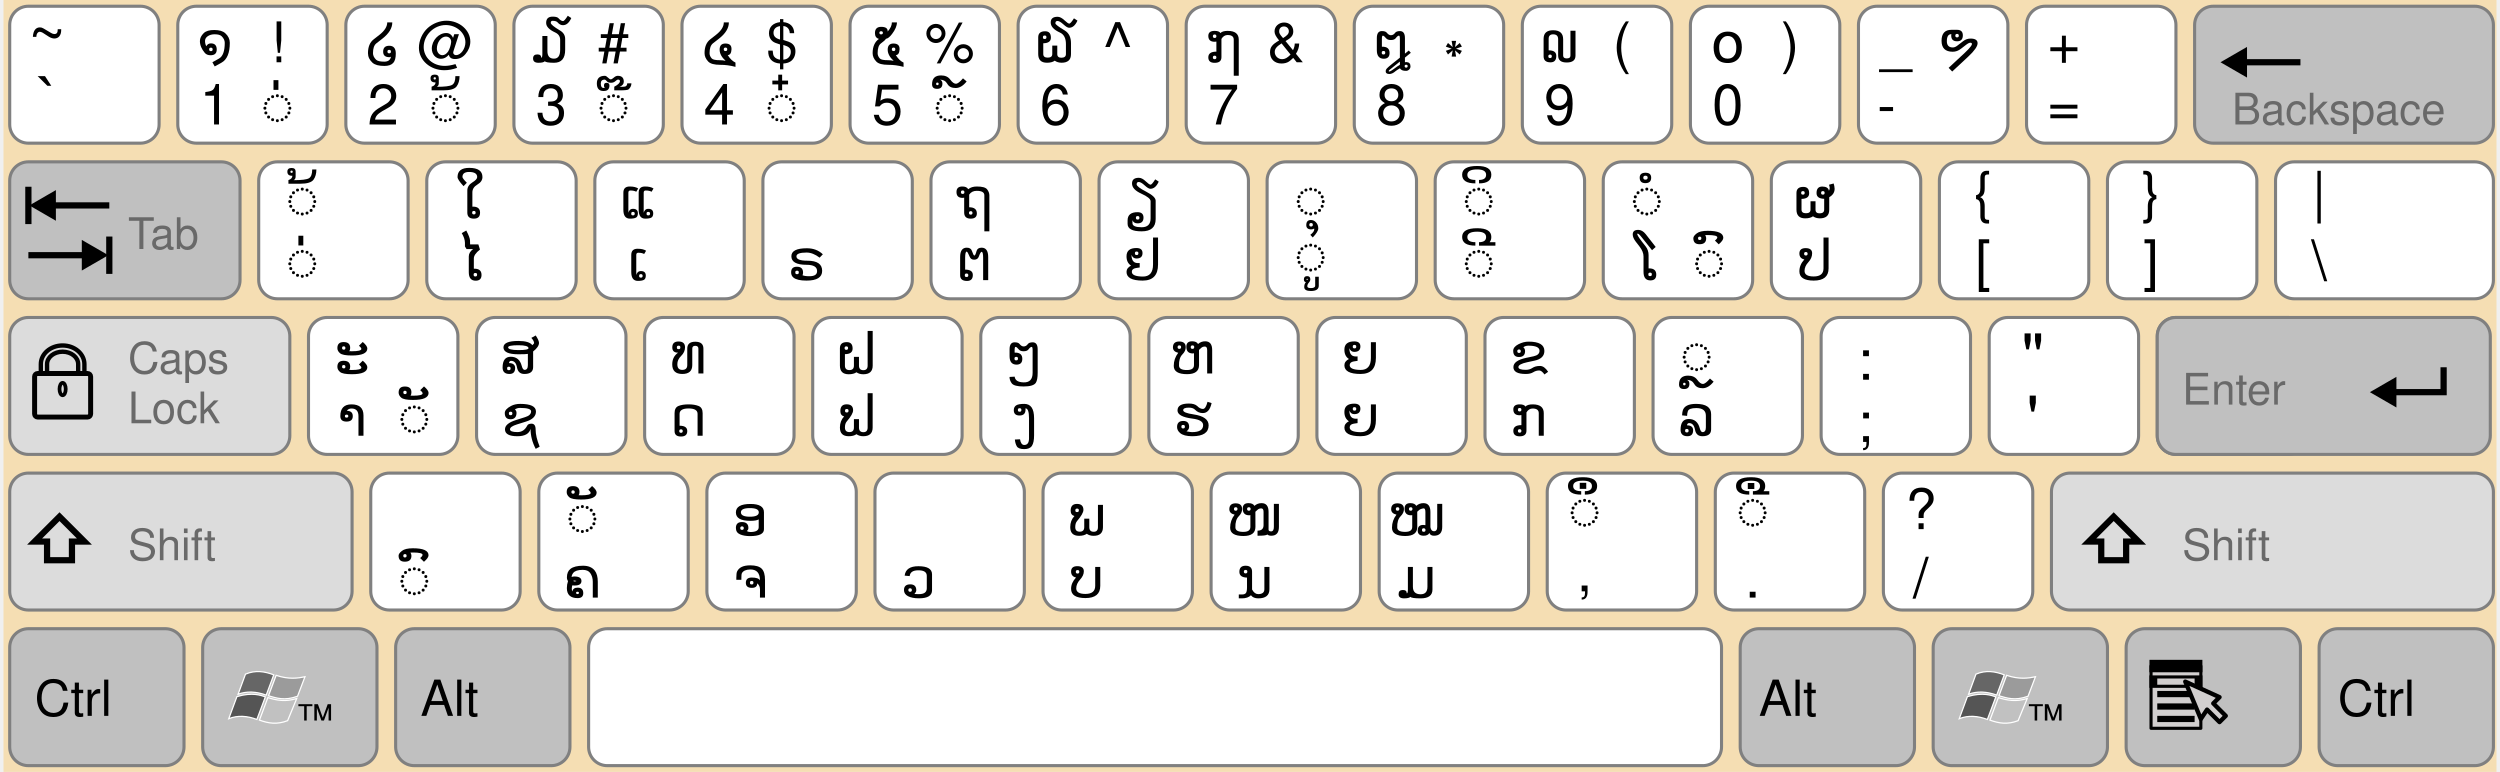
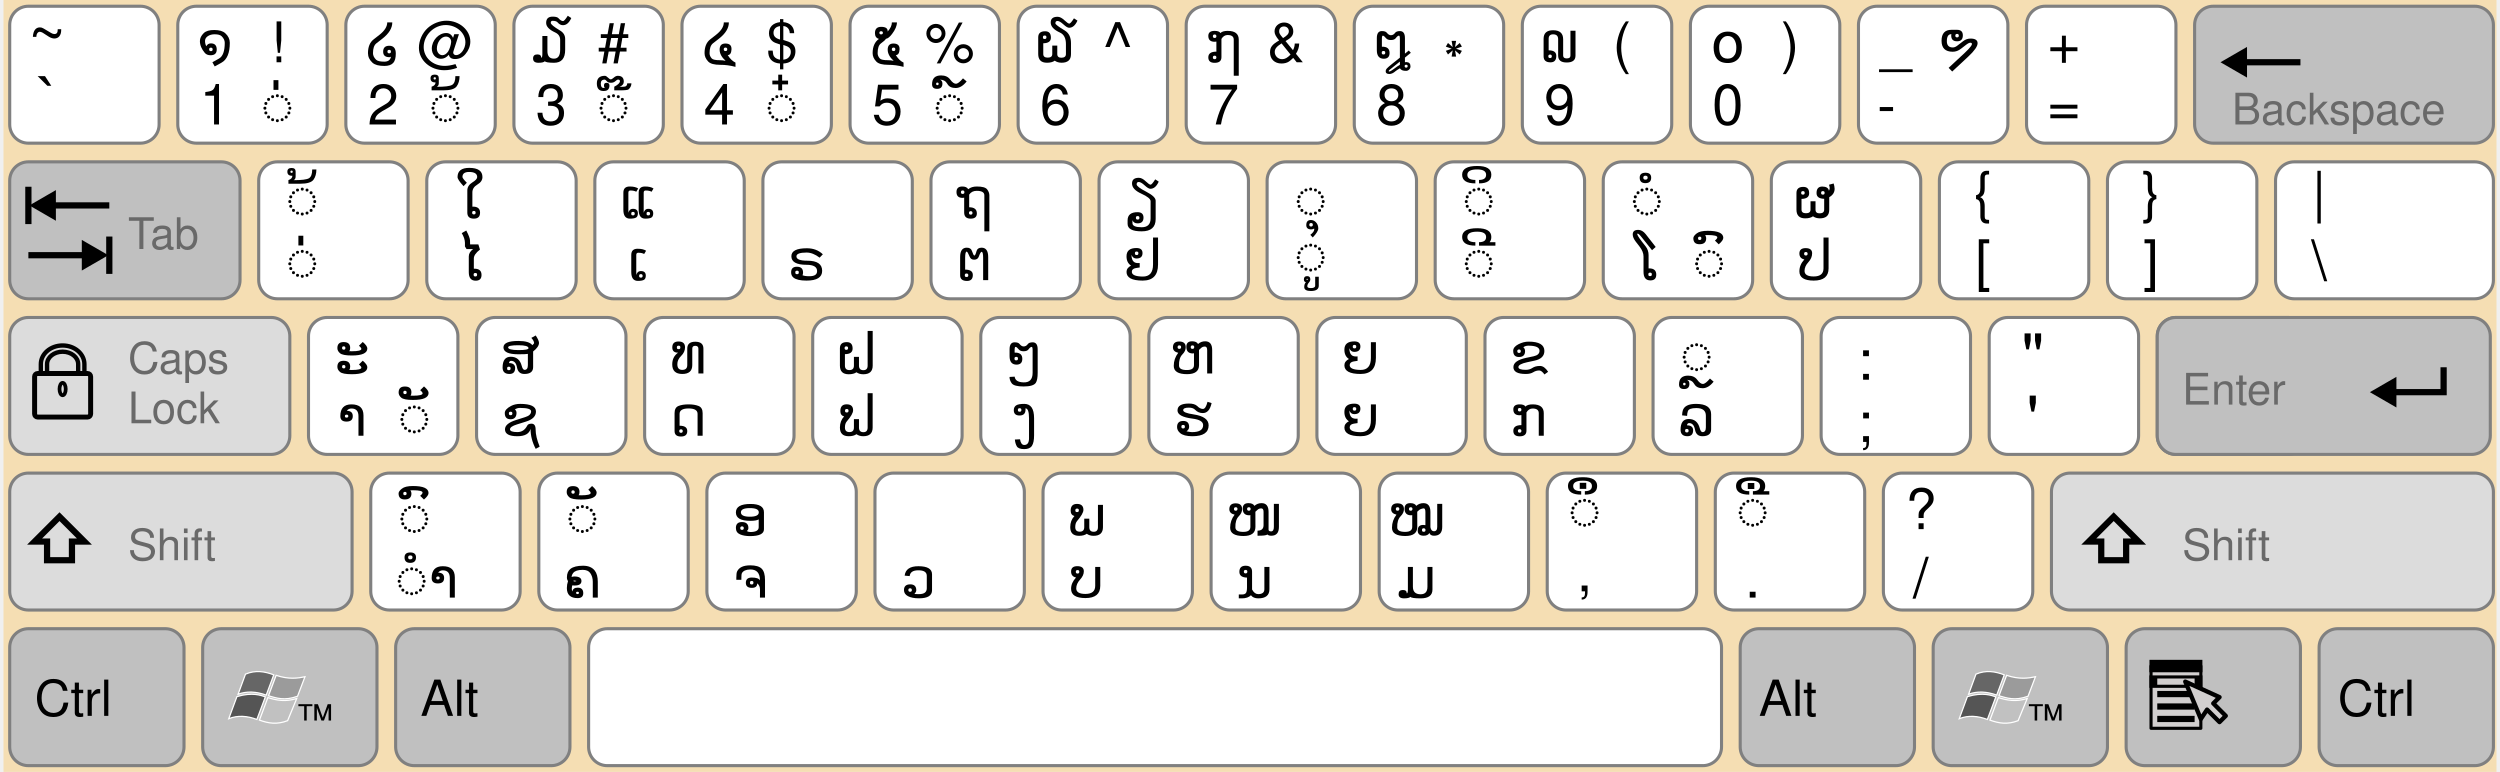
<svg xmlns="http://www.w3.org/2000/svg" xmlns:xlink="http://www.w3.org/1999/xlink" id="svg2" version="1.0" xml:space="preserve" width="800" height="247" viewBox="0 0 801 248" style="display:inline">
  <defs id="defs4">
    <marker id="TriangleOutM" style="overflow:visible" orient="auto" refY="0" refX="0">
      <path id="path4356" style="fill-rule:evenodd;stroke:black;stroke-width:1pt;marker-start:none" d="M 5.77,0 -2.88,5 -2.88,-5 5.77,0 z" transform="scale(0.4,0.4)" />
    </marker>
    <style id="style6" type="text/css">


    
    

      text            { writing-mode:lr-tb;font-weight:normal;font-family:Nimbus Sans L, Arial, sans-serif ;}

      #T_others       { font-size:16px; text-align:start ;text-anchor:start ;}
      #T_alterninsc   { font-size:14px; fill:dimgray    ;fill-opacity:1 ;stroke:none; text-align:start ;text-anchor:start ;}
      #T_stdletters   { font-size:18px; fill:black      ;fill-opacity:1 ;stroke:none; text-align:center;text-anchor:middle;}
      #T_stdspecial   { font-size:18px; fill:black      ;fill-opacity:1 ;stroke:none; text-align:center;text-anchor:middle;}
      #T_intodisuse   { font-size:18px; fill:dimgray    ;fill-opacity:1 ;stroke:none; text-align:center;text-anchor:middle;}
      #T_AltGr        { font-size:18px; fill:blue       ;fill-opacity:1 ;stroke:none; text-align:center;text-anchor:middle;}
      #T_AltGrSh      { font-size:18px; fill:dodgerblue ;fill-opacity:1 ;stroke:none; text-align:center;text-anchor:middle;}
      .T_UpAltGr      { font-size:18px; fill:skyblue    ;}
      .T_DeadKey      { font-size:21px; fill:red        ;font-family:sans ;}

      #T_Lx_AltGr     { font-size:18px; fill:purple     ;fill-opacity:1 ;stroke:none; text-align:center;text-anchor:middle;}
      #T_Lx_AltGrSh   { font-size:18px; fill:blueviolet ;fill-opacity:1 ;stroke:none; text-align:center;text-anchor:middle;}
      .T_Lx_UpAltGr   { font-size:18px; fill:violet     ;font-family:Sans;}
      .T_Lx_DeadKey   { font-size:21px; fill:darkorange ;fill-opacity:1 ;stroke:darkorange;stroke-width:0.6;}

      .T_size_s       { font-size:12px; fill:black      ;fill-opacity:1 ;stroke:none; text-align:start ;text-anchor:start ;}
      .T_size_L       { font-size:21px; }

      #GlyphKey       { fill:white      ;stroke:grey   ;stroke-width:1;}
      #ModifKey       { fill:gainsboro  ;stroke:grey   ;stroke-width:1;}
      #OtherKey       { fill:silver     ;stroke:grey   ;stroke-width:1;}
      .K_AltGr        { fill:lightblue  ;stroke:grey   ;stroke-width:1;}

     
       
    </style>
  </defs>
  <g id="layer1" style="display:inline">
    <rect id="Bckgrd" x="0" y="0" width="801" height="248" style="fill:wheat;stroke:none" />
  </g>
  <g id="layer2" style="display:inline">
    <g id="GlyphKey">
      <rect id="K_kb2a" x="2" y="2" width="48" height="44" rx="6" ry="6" />
      <use id="K_kb2b" xlink:href="#K_kb2a" transform="translate(54,0)" />
      <use id="K_kb2c" xlink:href="#K_kb2a" transform="translate(108,0)" />
      <use id="K_kb2d" xlink:href="#K_kb2a" transform="translate(162,0)" />
      <use id="K_kb2e" xlink:href="#K_kb2a" transform="translate(216,0)" />
      <use id="K_kb2f" xlink:href="#K_kb2a" transform="translate(270,0)" />
      <use id="K_kb2g" xlink:href="#K_kb2a" transform="translate(324,0)" />
      <use id="K_kb2h" xlink:href="#K_kb2a" transform="translate(378,0)" />
      <use id="K_kb2i" xlink:href="#K_kb2a" transform="translate(432,0)" />
      <use id="K_kb2j" xlink:href="#K_kb2a" transform="translate(486,0)" />
      <use id="K_kb2k" xlink:href="#K_kb2a" transform="translate(540,0)" />
      <use id="K_kb2l" xlink:href="#K_kb2a" transform="translate(594,0)" />
      <use id="K_kb2m" xlink:href="#K_kb2a" transform="translate(648,0)" />
      <use id="K_kb3b" xlink:href="#K_kb2a" transform="translate(80,50)" />
      <use id="K_kb3c" xlink:href="#K_kb2a" transform="translate(134,50)" />
      <use id="K_kb3d" xlink:href="#K_kb2a" transform="translate(188,50)" />
      <use id="K_kb3e" xlink:href="#K_kb2a" transform="translate(242,50)" />
      <use id="K_kb3f" xlink:href="#K_kb2a" transform="translate(296,50)" />
      <use id="K_kb3g" xlink:href="#K_kb2a" transform="translate(350,50)" />
      <use id="K_kb3h" xlink:href="#K_kb2a" transform="translate(404,50)" />
      <use id="K_kb3i" xlink:href="#K_kb2a" transform="translate(458,50)" />
      <use id="K_kb3j" xlink:href="#K_kb2a" transform="translate(512,50)" />
      <use id="K_kb3k" xlink:href="#K_kb2a" transform="translate(566,50)" />
      <use id="K_kb3l" xlink:href="#K_kb2a" transform="translate(620,50)" />
      <use id="K_kb3m" xlink:href="#K_kb2a" transform="translate(674,50)" />
      <rect id="K_kb3n" x="730" y="52" width="70" height="44" rx="6" ry="6" />
      <use id="K_kb4b" xlink:href="#K_kb2a" transform="translate(96,100)" />
      <use id="K_kb4c" xlink:href="#K_kb2a" transform="translate(150,100)" />
      <use id="K_kb4d" xlink:href="#K_kb2a" transform="translate(204,100)" />
      <use id="K_kb4e" xlink:href="#K_kb2a" transform="translate(258,100)" />
      <use id="K_kb4f" xlink:href="#K_kb2a" transform="translate(312,100)" />
      <use id="K_kb4g" xlink:href="#K_kb2a" transform="translate(366,100)" />
      <use id="K_kb4h" xlink:href="#K_kb2a" transform="translate(420,100)" />
      <use id="K_kb4i" xlink:href="#K_kb2a" transform="translate(474,100)" />
      <use id="K_kb4j" xlink:href="#K_kb2a" transform="translate(528,100)" />
      <use id="K_kb4k" xlink:href="#K_kb2a" transform="translate(582,100)" />
      <use id="K_kb4l" xlink:href="#K_kb2a" transform="translate(636,100)" />
      <use id="K_kb4m" xlink:href="#K_kb2a" transform="translate(690,100)" />
      <use id="K_kb5c" xlink:href="#K_kb2a" transform="translate(116,150)" />
      <use id="K_kb5d" xlink:href="#K_kb2a" transform="translate(170,150)" />
      <use id="K_kb5e" xlink:href="#K_kb2a" transform="translate(224,150)" />
      <use id="K_kb5f" xlink:href="#K_kb2a" transform="translate(278,150)" />
      <use id="K_kb5g" xlink:href="#K_kb2a" transform="translate(332,150)" />
      <use id="K_kb5h" xlink:href="#K_kb2a" transform="translate(386,150)" />
      <use id="K_kb5i" xlink:href="#K_kb2a" transform="translate(440,150)" />
      <use id="K_kb5j" xlink:href="#K_kb2a" transform="translate(494,150)" />
      <use id="K_kb5k" xlink:href="#K_kb2a" transform="translate(548,150)" />
      <use id="K_kb5l" xlink:href="#K_kb2a" transform="translate(602,150)" />
      <rect id="K_kb6d" x="188" y="202" width="364" height="44" rx="6" ry="6" />
    </g>
    <g id="ModifKey">
      <rect id="K_kb4a" x="2" y="102" width="90" height="44" rx="6" ry="6" />
      <rect id="K_kb5a" x="2" y="152" width="110" height="44" rx="6" ry="6" />
      <rect id="K_kb5m" x="658" y="152" width="142" height="44" rx="6" ry="6" />
    </g>
    <g id="OtherKey">
      <rect id="K_kb2n" x="704" y="2" width="96" height="44" rx="6" ry="6" />
      <rect id="K_kb3a" x="2" y="52" width="74" height="44" rx="6" ry="6" />
      <rect id="K_kb4n" x="692" y="102" width="107" height="44" rx="6" ry="6" />
      <rect id="K_kb6a" x="2" y="202" width="56" height="44" rx="6" ry="6" />
      <rect id="K_kb6b" x="64" y="202" width="56" height="44" rx="6" ry="6" />
      <rect id="K_kb6c" x="126" y="202" width="56" height="44" rx="6" ry="6" />
      <rect id="K_kb6k" x="558" y="202" width="56" height="44" rx="6" ry="6" />
      <rect id="K_kb6l" x="620" y="202" width="56" height="44" rx="6" ry="6" />
      <rect id="K_kb6m" x="682" y="202" width="56" height="44" rx="6" ry="6" />
      <rect id="K_kb6n" x="744" y="202" width="56" height="44" rx="6" ry="6" />
    </g>
  </g>
  <g id="DrawedInscr" style="display:inline">
    <g id="S_kb6b" style="stroke:white;stroke-width:0.4">
      <path id="WinLogo-1" style="fill:#666" d="M 75.38,223.05 C 78.27,222 81.28,222.2 84.41,223.34 L 86.84,216.82 C 83.92,215.72 80.95,215.23 77.75,216.6 L 75.38,223.05 z" />
      <path id="WinLogo-2" style="fill:#9b9b9b" d="M 87.6,216.98 C 91.71,218.37 94.64,217.9 96.86,217.44 L 94.48,223.7 C 90.21,225.27 87.64,224.25 85.14,223.55 L 87.6,216.98 z" />
      <path id="WinLogo-3" style="fill:#c1c1c1" d="M 84.94,224.13 C 87.69,225.01 90.58,225.56 94.22,224.43 L 91.29,231.55 C 87.82,232.87 85.18,232.42 82.23,231.37 L 84.94,224.13 z" />
      <path id="WinLogo-4" style="fill:#555" d="M 72.38,230.91 C 75.31,229.76 78.33,230 81.41,231.16 L 84.14,223.9 C 82.86,223.47 80,222.29 75,223.82 L 72.38,230.91 z" />
      <text id="WinLogo-5" x="94" y="235" class="T_size_s">™</text>
    </g>
    <use id="S_kb6l" xlink:href="#S_kb6b" transform="translate(556,0)" x="0" y="0" width="1" height="1" />
    <g id="S_kb6m">
      <rect id="Menu-1" x="690" y="214" width="16" height="20" style="fill:#d2cfcf;stroke:black;stroke-width:1;stroke-linecap:round;stroke-linejoin:round" />
      <path id="Menu-2" style="fill:none;stroke:black;stroke-width:4;stroke-linecap:square;stroke-linejoin:miter" d="M 691.5,214 704.5,214 M 691.5,219 704.5,219" />
      <path id="Menu-3" style="fill:none;stroke:black;stroke-width:2;stroke-linecap:square;stroke-linejoin:miter" d="M 693,223 703,223 M 693,227 703,227 M 693,231 703,231" />
      <path id="Menu-4" style="fill:none;stroke:#d2cfcf;stroke-width:2;stroke-linecap:square;stroke-linejoin:miter" d="M 693,219 703,219" />
      <path id="Menu-arrow" style="fill:#d2cfcf;stroke:black;stroke-width:1.4;stroke-linecap:butt;stroke-linejoin:round" d="M 706,231 708,228 712,232 714,230 710,226 712,224 701,219 706,231 z" />
    </g>
    <path id="S_kb2n" style="fill:none;stroke:black;stroke-width:2;marker-end:url(#TriangleOutM)" d="M 738,20 718,20" />
    <g id="sublayer3a" style="display:inline">
      <path id="S_kb3a-l1" style="fill:none;stroke:black;stroke-width:2;marker-end:url(#TriangleOutM)" d="M 34,66 14,66" />
      <path id="S_kb3a-l2" style="fill:none;stroke:black;stroke-width:2" d="M 8,60 8,72" />
      <path id="S_kb3a-r1" style="fill:none;stroke:black;stroke-width:2;marker-end:url(#TriangleOutM)" d="M 8,82 28,82" />
      <path id="S_kb3a-r2" style="fill:none;stroke:black;stroke-width:2" d="M 34,76 34,88" />
      <path id="S_kb5a" style="fill:none;stroke:black;stroke-width:2" d="M 18,166 10,174 14,174 14,180 22,180 22,174 26,174 z" />
      <use id="S_kb5n" xlink:href="#S_kb5a" transform="translate(660,0)" x="0" y="0" width="1" height="1" />
      <path id="S_kb4n" style="fill:none;stroke:black;stroke-width:2;marker-end:url(#TriangleOutM)" d="M 784,118 784,126 766,126" />
      <g id="S_kb4a">
        <rect id="CapsLock-1" x="10" y="120" width="18" height="14" ry="1" rx="1" style="fill:none;stroke:black;stroke-width:1.6" />
        <path id="CapsLock-2" style="fill:none;stroke:black;stroke-width:1.4" d="M 12,120 v-3 a7,6 0 0,1 14,0 v3 m-12,0 v-3 a5,4 0 0,1 10,0 v3" />
        <ellipse id="CapsLock-3" cx="19" cy="125" rx="1" ry="2" style="fill:none;stroke:black;stroke-width:1.2" />
      </g>
    </g>
  </g>
  <g id="la-us" style="display:inline">
    <g id="T_stdletters">
      <text id="T_kb3b1" x="96" y="90">◌່</text>
      <text id="T_kb3b2" x="96" y="70">◌້</text>
      <text id="T_kb3c1" x="150" y="90">ໄ</text>
      <text id="T_kb3c2" x="150" y="70">ໃ</text>
      <text id="T_kb3d1" x="204" y="90">ເ</text>
      <text id="T_kb3d2" x="204" y="70">ແ</text>
      <text id="T_kb3e1" x="258" y="90">ຣ</text>
      <text id="T_kb3f1" x="312" y="90">ຕ</text>
      <text id="T_kb3f2" x="312" y="70">ຖ</text>
      <text id="T_kb3g1" x="366" y="90">ຢ</text>
      <text id="T_kb3g2" x="366" y="70">ຽ</text>
      <text id="T_kb3h1" x="420" y="88">◌ູ</text>
      <text id="T_kb3h2" x="420" y="70">◌ຸ</text>
      <text id="T_kb3i1" x="474" y="90">◌ີ</text>
      <text id="T_kb3i2" x="474" y="70">◌ິ</text>
      <text id="T_kb3j1" x="528" y="90">ໂ</text>
      <text id="T_kb3j2" x="528" y="70">◌ໍ</text>
      <text id="T_kb3j3" x="548" y="90">◌ົ</text>
      <text id="T_kb3k1" x="582" y="90">ປ</text>
      <text id="T_kb3k2" x="582" y="70">ຜ</text>
      <text id="T_kb4c1" x="112" y="140">າ</text>
      <text id="T_kb4c2" x="112" y="120">ະ</text>
      <text id="T_kb4c3" x="132" y="140">◌ັ</text>
      <text id="T_kb4d1" x="166" y="140">ຊ</text>
      <text id="T_kb4d2" x="166" y="120">ສ</text>
      <text id="T_kb4e1" x="220" y="140">ດ</text>
      <text id="T_kb4e2" x="220" y="120">ທ</text>
      <text id="T_kb4f1" x="274" y="140">ຟ</text>
      <text id="T_kb4f2" x="274" y="120">ຝ</text>
      <text id="T_kb4g1" x="328" y="140">ງ</text>
      <text id="T_kb4g2" x="328" y="120">ໆ</text>
      <text id="T_kb4h1" x="382" y="140">ຮ</text>
      <text id="T_kb4h2" x="382" y="120">ຫ</text>
      <text id="T_kb4i1" x="436" y="140">ຍ</text>
      <text id="T_kb4i2" x="436" y="120">ຍ</text>
      <text id="T_kb4j1" x="490" y="140">ກ</text>
      <text id="T_kb4j2" x="490" y="120">ຂ</text>
      <text id="T_kb4k1" x="544" y="140">ລ</text>
      <text id="T_kb4k2" x="544" y="120">◌ຼ</text>
-       <text id="T_kb5c1" x="132" y="192">◌ົ</text>
+       <text id="T_kb5c1" x="136" y="192">◌ຳ</text>
+       <text id="T_kb5c2" x="132" y="172">◌ົ</text>
      <text id="T_kb5d1" x="186" y="192">ຄ</text>
      <text id="T_kb5d2" x="186" y="172">◌ັ</text>
      <text id="T_kb5e1" x="240" y="192">ຈ</text>
      <text id="T_kb5e2" x="240" y="172">ອ</text>
      <text id="T_kb5f1" x="294" y="192">ວ</text>
      <text id="T_kb5g1" x="348" y="192">ບ</text>
      <text id="T_kb5g2" x="348" y="172">ພ</text>
      <text id="T_kb5h1" x="402" y="192">ນ</text>
      <text id="T_kb5h2" x="402" y="172">ໜ</text>
      <text id="T_kb5i1" x="454" y="192">ມ</text>
      <text id="T_kb5i2" x="454" y="172">ໝ</text>
    </g>
    <g id="T_stdspecial">
      <text id="T_kb2a1" x="14" y="40" class="T_size_L">`</text>
      <text id="T_kb2a2" x="14" y="18" class="T_size_L">~</text>
      <text id="T_kb2b1" x="68" y="40">1</text>
      <text id="T_kb2b3" x="68" y="20">໑</text>
      <text id="T_kb2b4" x="88" y="40">◌່</text>
      <text id="T_kb2b2" x="88" y="20">!</text>
      <text id="T_kb2c1" x="122" y="40">2</text>
      <text id="T_kb2c3" x="122" y="20">໒</text>
      <text id="T_kb2c4" x="142" y="40">◌້</text>
      <text id="T_kb2c2" x="142" y="20">@</text>
      <text id="T_kb2d1" x="176" y="40">3</text>
      <text id="T_kb2d3" x="176" y="20">໓</text>
      <text id="T_kb2d4" x="196" y="40">◌໊</text>
      <text id="T_kb2d2" x="196" y="20">#</text>
      <text id="T_kb2e1" x="230" y="40">4</text>
      <text id="T_kb2e3" x="230" y="20">໔</text>
      <text id="T_kb2e4" x="250" y="40">◌໋</text>
      <text id="T_kb2e2" x="250" y="20">$</text>
      <text id="T_kb2f1" x="284" y="40">5</text>
      <text id="T_kb2f3" x="284" y="20">໕</text>
      <text id="T_kb2f4" x="304" y="40">◌໌</text>
      <text id="T_kb2f2" x="304" y="20">%</text>
      <text id="T_kb2g1" x="338" y="40">6</text>
      <text id="T_kb2g3" x="338" y="20">໖</text>
      <text id="T_kb2g2" x="358" y="22" class="T_size_L">^</text>
      <text id="T_kb2h1" x="392" y="40">7</text>
      <text id="T_kb2h3" x="392" y="20">໗</text>
      <text id="T_kb2h2" x="412" y="20">&amp;</text>
      <text id="T_kb2i1" x="446" y="40">8</text>
      <text id="T_kb2i3" x="446" y="20">໘</text>
      <text id="T_kb2i2" x="466" y="20">∗</text>
      <text id="T_kb2j1" x="500" y="40">9</text>
      <text id="T_kb2j3" x="500" y="20">໙</text>
      <text id="T_kb2j2" x="520" y="20">(</text>
      <text id="T_kb2k1" x="554" y="40">0</text>
      <text id="T_kb2k3" x="554" y="20">໐</text>
      <text id="T_kb2k2" x="574" y="20">)</text>
      <text id="T_kb2l1" x="605" y="40">-</text>
      <text id="T_kb2l2" x="608" y="20">_</text>
      <text id="T_kb2l4" x="628" y="20">ຯ</text>
      <text id="T_kb2m1" x="662" y="40">=</text>
      <text id="T_kb2m2" x="662" y="20">+</text>
      <text id="T_kb3l1" x="636" y="90">[</text>
      <text id="T_kb3m1" x="690" y="90">]</text>
      <text id="T_kb3n1" x="744" y="90">\</text>
      <text id="T_kb4l1" x="598" y="142">;</text>
      <text id="T_kb4m1" x="652" y="142" class="T_size_L">'</text>
      <text id="T_kb5j1" x="508" y="190">,</text>
      <text id="T_kb5j2" x="508" y="170">◌ຶ</text>
      <text id="T_kb5k1" x="562" y="192">.</text>
      <text id="T_kb5k2" x="562" y="170">◌ື</text>
      <text id="T_kb5l1" x="616" y="192">/</text>
      <text id="T_kb3l2" x="636" y="68">{</text>
      <text id="T_kb3m2" x="690" y="68">}</text>
      <text id="T_kb3n2" x="744" y="68">|</text>
      <text id="T_kb4l2" x="598" y="122">:</text>
      <text id="T_kb4m2" x="652" y="122" class="T_size_L">"</text>
      <text id="T_kb5l2" x="616" y="170">?</text>
    </g>
    <g id="T_others">
      <text id="T_kb6a" x="10" y="230">Ctrl</text>
      <text id="T_kb6c" x="134" y="230">Alt</text>
      <text id="T_kb6k" x="564" y="230">Alt</text>
      <text id="T_kb6n" x="750" y="230">Ctrl</text>
    </g>
    <g id="sublayer4a" style="display:inline">
      <g id="T_alterninsc">
        <text id="T_kb2n" x="716" y="40">Backspace</text>
        <text id="T_kb3a" x="40" y="80">Tab</text>
        <text id="T_kb4n" x="700" y="130">Enter</text>
        <text id="T_kb4a1" x="40" y="120">Caps</text>
        <text id="T_kb4a2" x="40" y="136">Lock</text>
        <text id="T_kb5a" x="40" y="180">Shift</text>
        <text id="T_kb5m" x="700" y="180">Shift</text>
      </g>
    </g>
  </g>
</svg>
